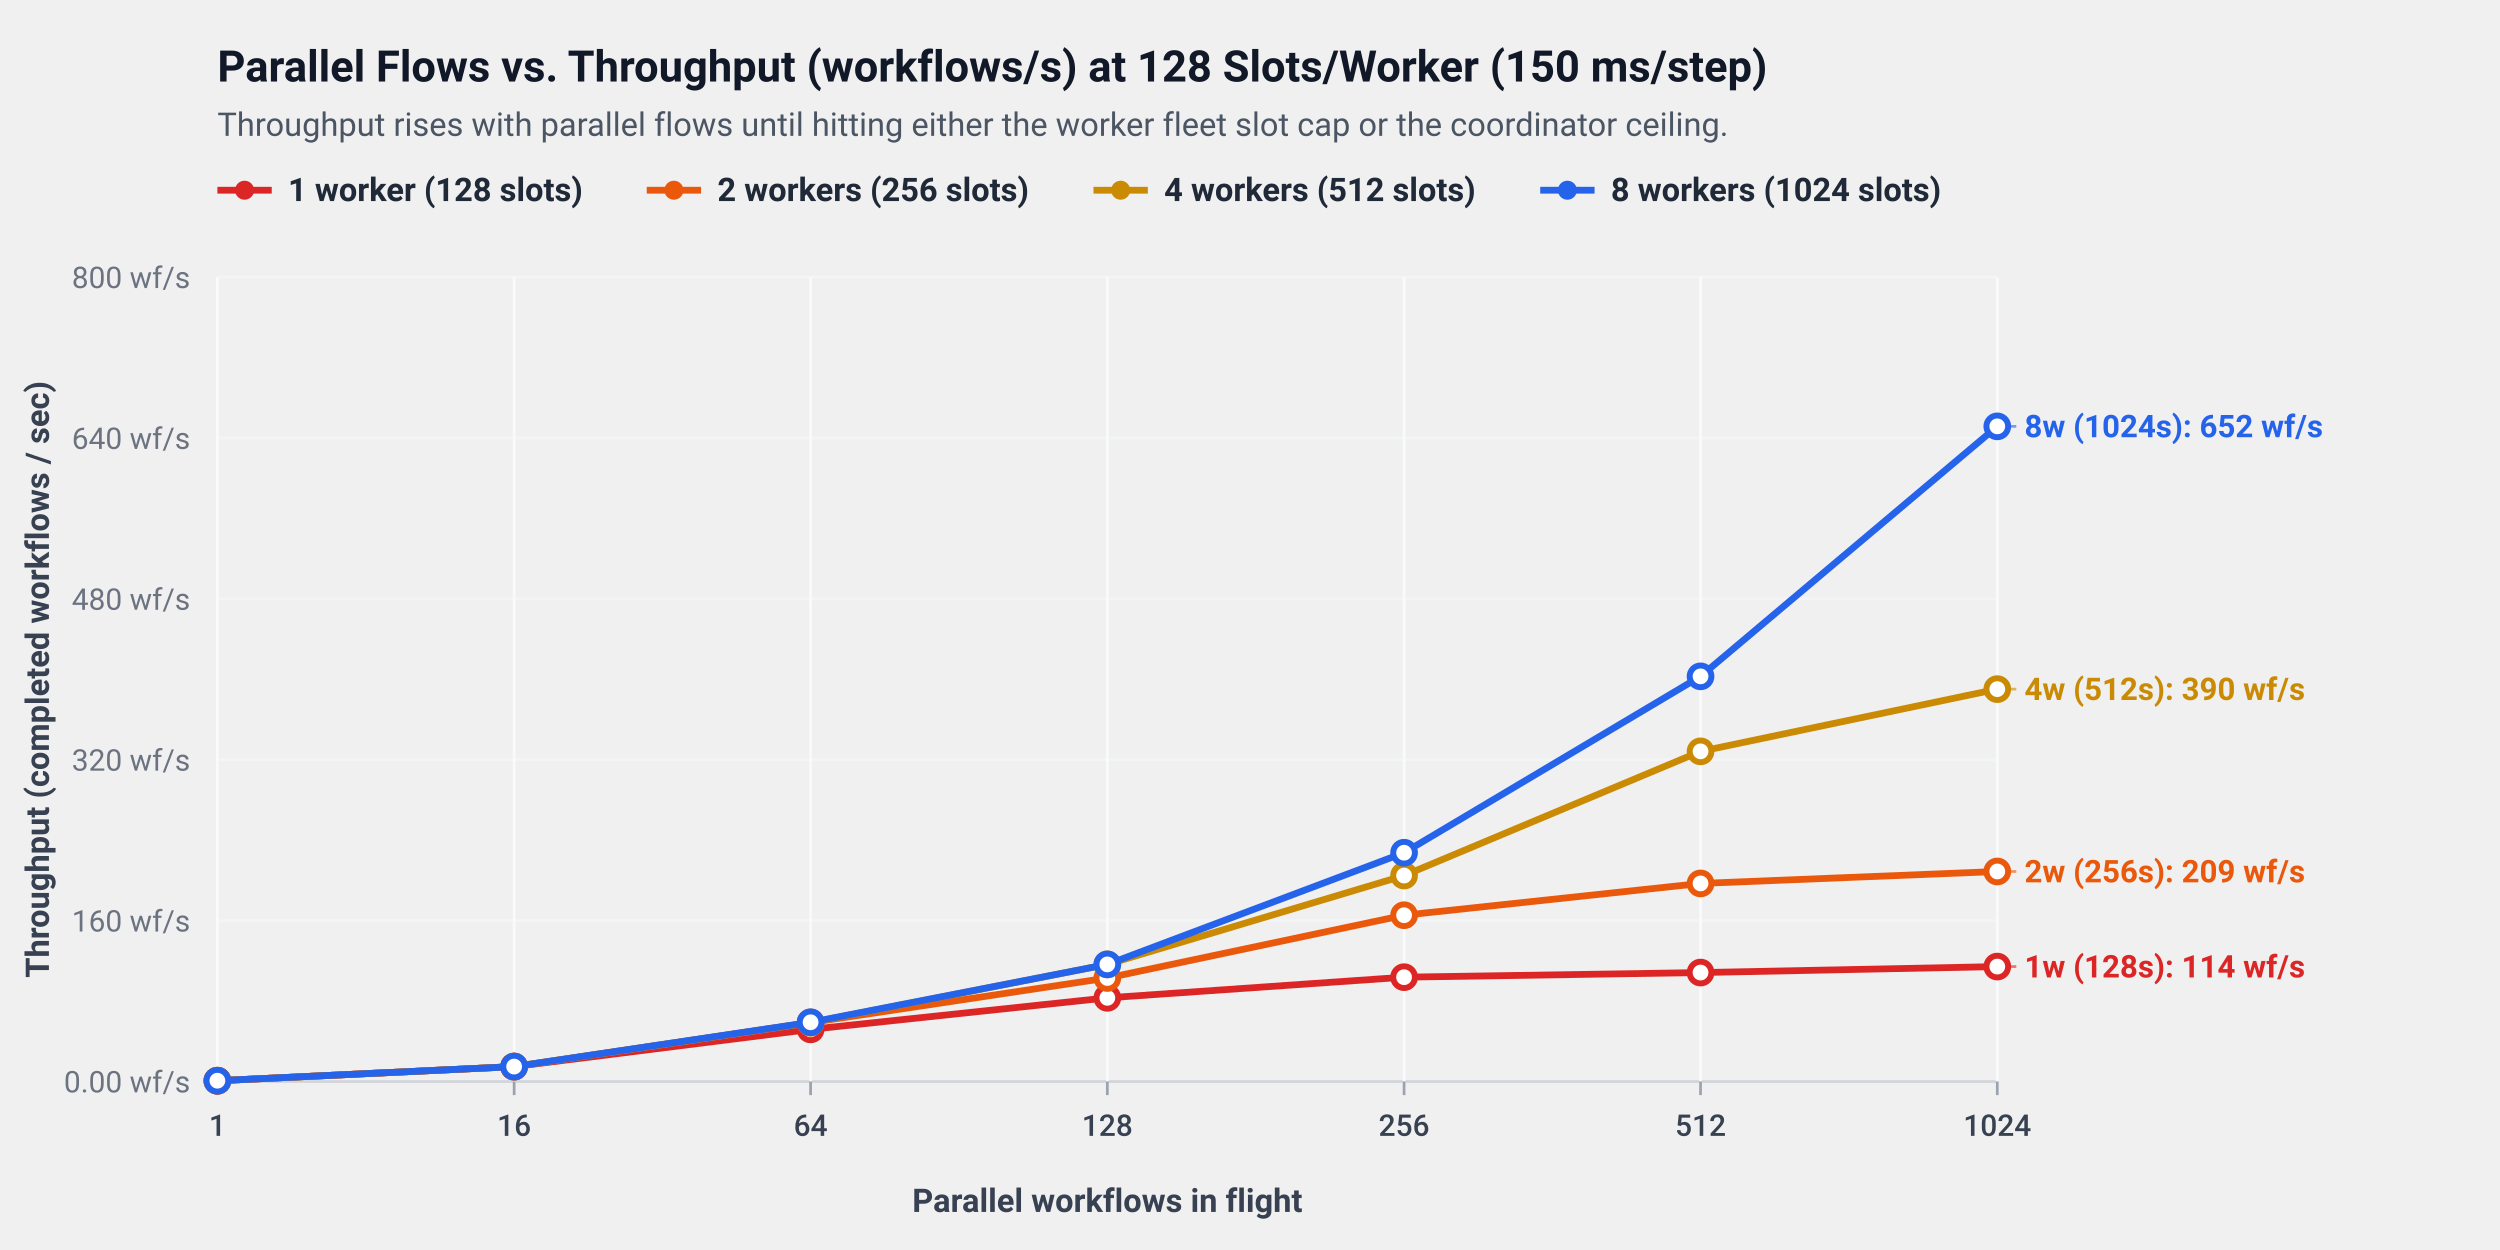
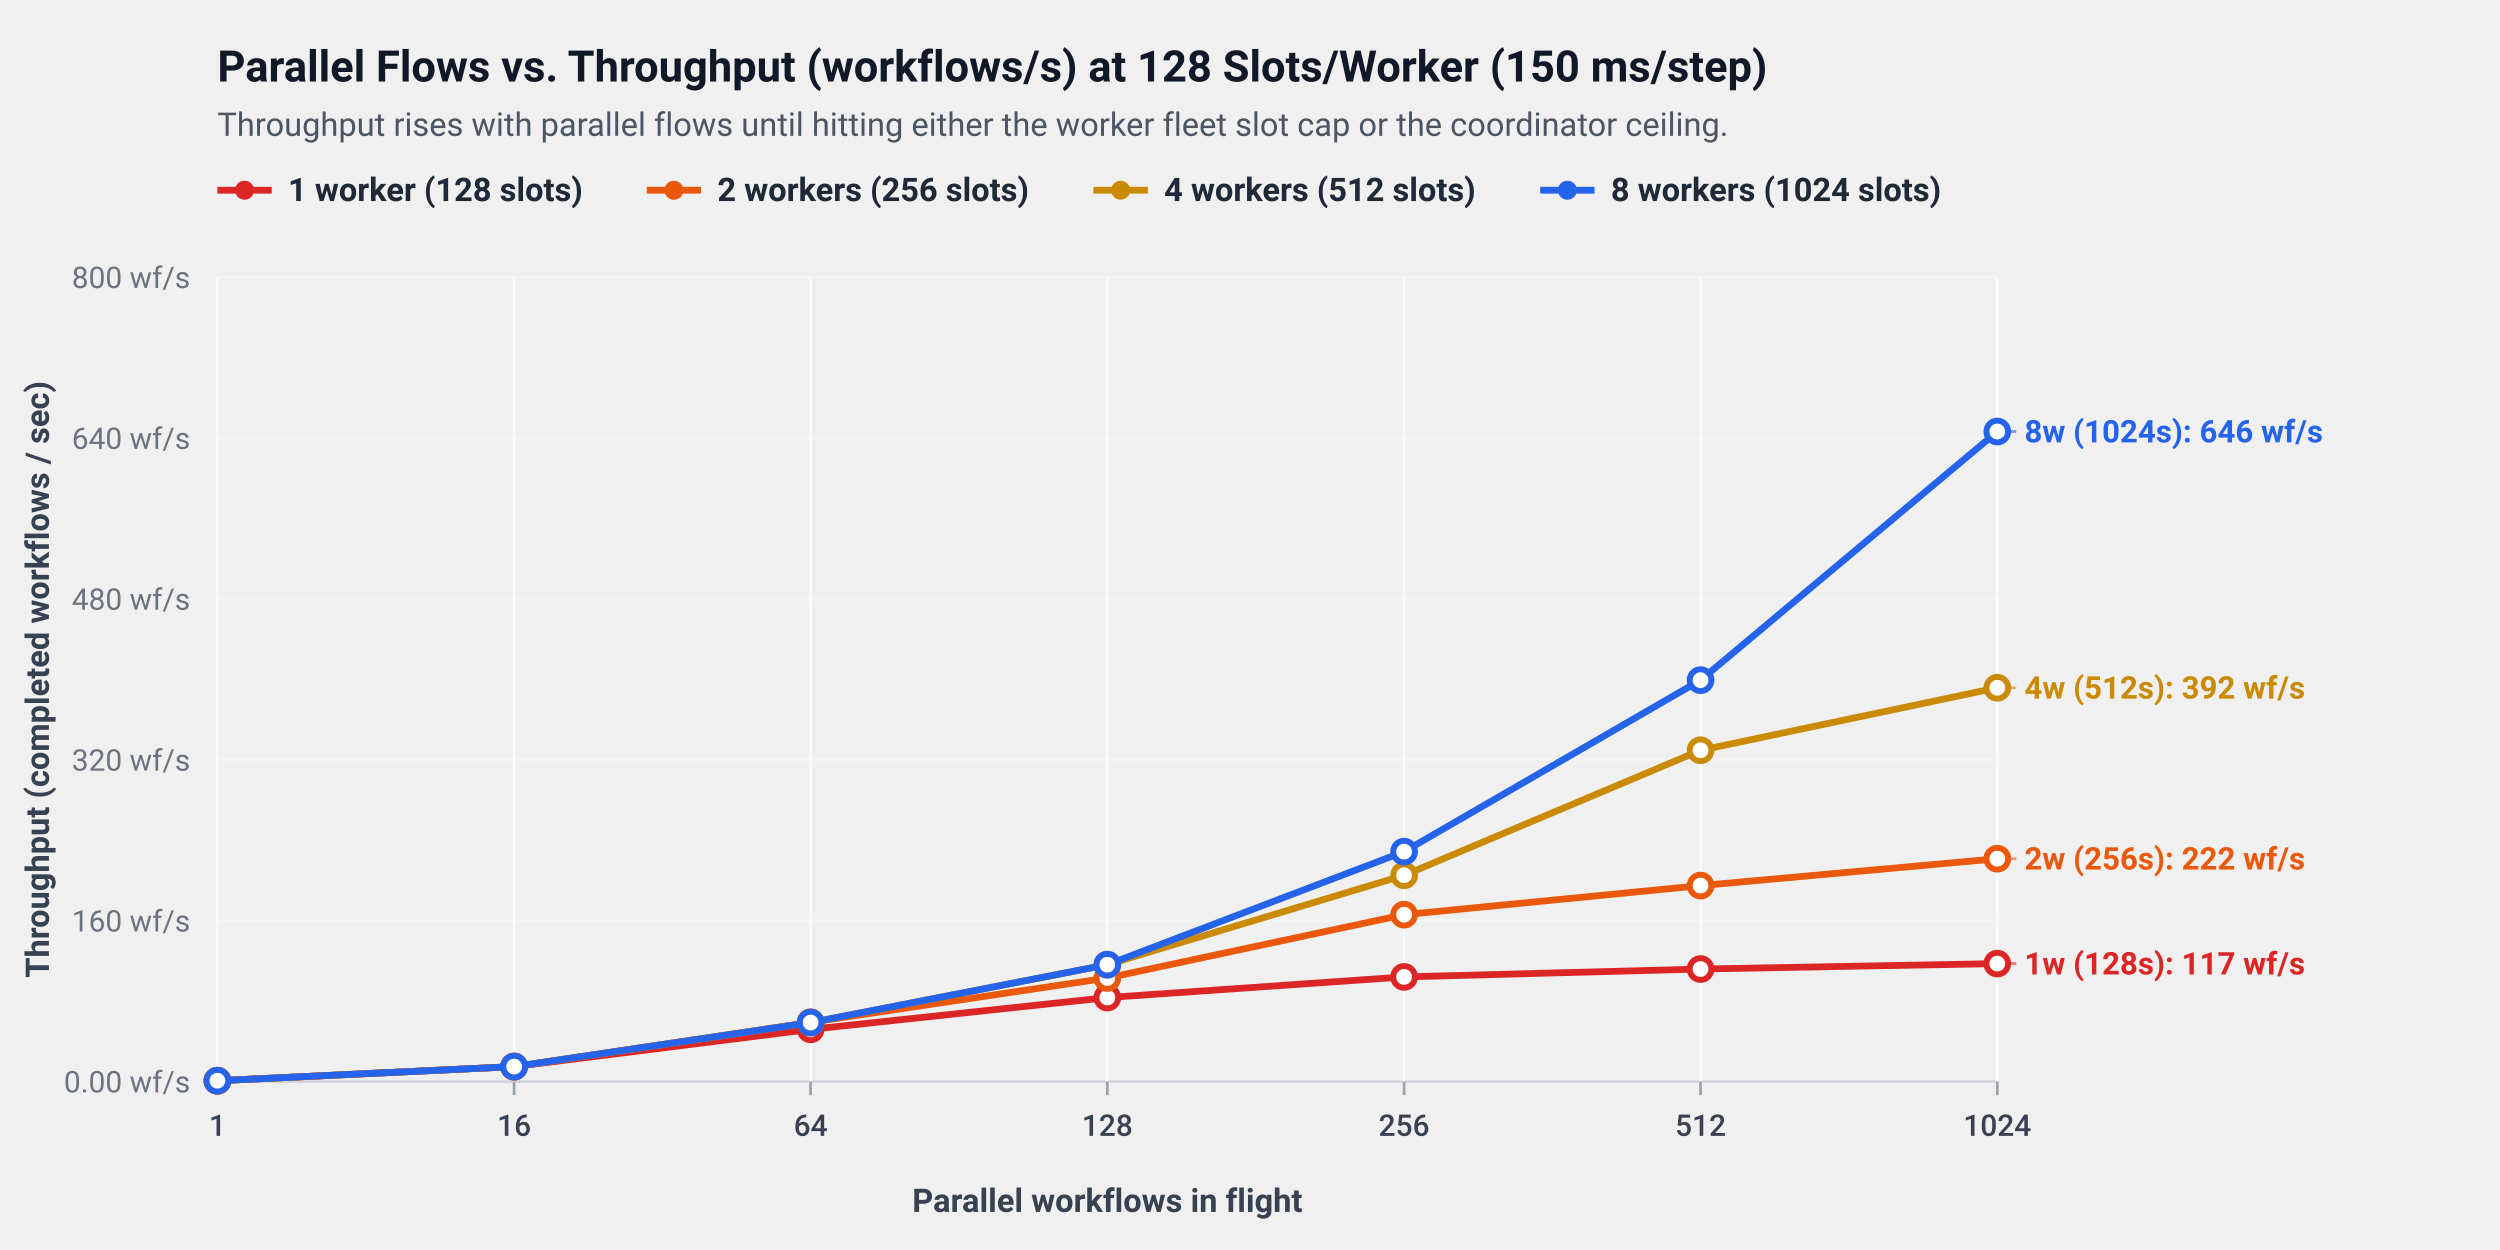
<svg xmlns="http://www.w3.org/2000/svg" viewBox="0 0 920 460" width="100%" style="font-family: -apple-system, BlinkMacSystemFont, 'Segoe UI', Roboto, Helvetica, Arial, sans-serif; background: #ffffff; border: 1px solid #e5e7eb; border-radius: 8px;">
  <text x="80" y="30" font-size="16" font-weight="700" fill="#111827">Parallel Flows vs. Throughput (workflows/s) at 128 Slots/Worker (150 ms/step)</text>
  <text x="80" y="50" font-size="12" fill="#4b5563">Throughput rises with parallel flows until hitting either the worker fleet slot cap or the coordinator ceiling.</text>
  <line x1="80.0" y1="70" x2="100.0" y2="70" stroke="#dc2626" stroke-width="2.5" />
  <circle cx="90.0" cy="70" r="3.5" fill="#dc2626" />
  <text x="106.0" y="74" font-size="12" font-weight="600" fill="#1f2937">1 worker (128 slots)</text>
  <line x1="238.0" y1="70" x2="258.0" y2="70" stroke="#ea580c" stroke-width="2.5" />
  <circle cx="248.0" cy="70" r="3.5" fill="#ea580c" />
  <text x="264.0" y="74" font-size="12" font-weight="600" fill="#1f2937">2 workers (256 slots)</text>
  <line x1="402.4" y1="70" x2="422.4" y2="70" stroke="#ca8a04" stroke-width="2.5" />
  <circle cx="412.4" cy="70" r="3.5" fill="#ca8a04" />
  <text x="428.4" y="74" font-size="12" font-weight="600" fill="#1f2937">4 workers (512 slots)</text>
  <line x1="566.8" y1="70" x2="586.8" y2="70" stroke="#2563eb" stroke-width="2.5" />
  <circle cx="576.8" cy="70" r="3.5" fill="#2563eb" />
  <text x="592.8" y="74" font-size="12" font-weight="600" fill="#1f2937">8 workers (1024 slots)</text>
  <line x1="80" y1="398.0" x2="735" y2="398.0" stroke="#d1d5db" stroke-width="1" />
  <text x="70" y="402.0" font-size="11" fill="#6b7280" text-anchor="end">0.00 wf/s</text>
  <line x1="80" y1="338.8" x2="735" y2="338.8" stroke="#f3f4f6" stroke-width="1" />
  <text x="70" y="342.8" font-size="11" fill="#6b7280" text-anchor="end">160 wf/s</text>
  <line x1="80" y1="279.6" x2="735" y2="279.6" stroke="#f3f4f6" stroke-width="1" />
  <text x="70" y="283.6" font-size="11" fill="#6b7280" text-anchor="end">320 wf/s</text>
  <line x1="80" y1="220.4" x2="735" y2="220.4" stroke="#f3f4f6" stroke-width="1" />
  <text x="70" y="224.4" font-size="11" fill="#6b7280" text-anchor="end">480 wf/s</text>
  <line x1="80" y1="161.2" x2="735" y2="161.2" stroke="#f3f4f6" stroke-width="1" />
  <text x="70" y="165.2" font-size="11" fill="#6b7280" text-anchor="end">640 wf/s</text>
  <line x1="80" y1="102.0" x2="735" y2="102.0" stroke="#f3f4f6" stroke-width="1" />
  <text x="70" y="106.0" font-size="11" fill="#6b7280" text-anchor="end">800 wf/s</text>
  <line x1="80.0" y1="102" x2="80.0" y2="398" stroke="#f9fafb" stroke-width="1" />
  <line x1="80.0" y1="398" x2="80.0" y2="403" stroke="#9ca3af" stroke-width="1" />
  <text x="80.0" y="418" font-size="11" font-weight="500" fill="#374151" text-anchor="middle">1</text>
  <line x1="189.2" y1="102" x2="189.2" y2="398" stroke="#f9fafb" stroke-width="1" />
  <line x1="189.2" y1="398" x2="189.2" y2="403" stroke="#9ca3af" stroke-width="1" />
  <text x="189.2" y="418" font-size="11" font-weight="500" fill="#374151" text-anchor="middle">16</text>
  <line x1="298.3" y1="102" x2="298.3" y2="398" stroke="#f9fafb" stroke-width="1" />
  <line x1="298.3" y1="398" x2="298.3" y2="403" stroke="#9ca3af" stroke-width="1" />
  <text x="298.3" y="418" font-size="11" font-weight="500" fill="#374151" text-anchor="middle">64</text>
  <line x1="407.5" y1="102" x2="407.5" y2="398" stroke="#f9fafb" stroke-width="1" />
  <line x1="407.5" y1="398" x2="407.5" y2="403" stroke="#9ca3af" stroke-width="1" />
  <text x="407.5" y="418" font-size="11" font-weight="500" fill="#374151" text-anchor="middle">128</text>
  <line x1="516.7" y1="102" x2="516.7" y2="398" stroke="#f9fafb" stroke-width="1" />
  <line x1="516.7" y1="398" x2="516.7" y2="403" stroke="#9ca3af" stroke-width="1" />
  <text x="516.7" y="418" font-size="11" font-weight="500" fill="#374151" text-anchor="middle">256</text>
  <line x1="625.8" y1="102" x2="625.8" y2="398" stroke="#f9fafb" stroke-width="1" />
  <line x1="625.8" y1="398" x2="625.8" y2="403" stroke="#9ca3af" stroke-width="1" />
  <text x="625.8" y="418" font-size="11" font-weight="500" fill="#374151" text-anchor="middle">512</text>
  <line x1="735.0" y1="102" x2="735.0" y2="398" stroke="#f9fafb" stroke-width="1" />
  <line x1="735.0" y1="398" x2="735.0" y2="403" stroke="#9ca3af" stroke-width="1" />
  <text x="735.0" y="418" font-size="11" font-weight="500" fill="#374151" text-anchor="middle">1024</text>
  <text x="407.5" y="446" font-size="12" font-weight="600" fill="#374151" text-anchor="middle">Parallel workflows in flight</text>
  <text x="18" y="250.0" font-size="12" font-weight="600" fill="#374151" text-anchor="middle" transform="rotate(-90 18 250.0)">Throughput (completed workflows / sec)</text>
-   <polyline fill="none" stroke="#dc2626" stroke-width="2.5" points="80.0,397.7 189.2,392.5 298.3,378.8 407.5,367.2 516.7,359.6 625.8,357.9 735.0,355.7" />
+   <polyline fill="none" stroke="#dc2626" stroke-width="2.5" points="80.0,397.7 189.2,392.5 298.3,378.8 407.5,367.1 516.7,359.5 625.8,356.6 735.0,354.6" />
  <circle cx="80.0" cy="397.7" r="4" fill="#ffffff" stroke="#dc2626" stroke-width="2.2" />
  <circle cx="189.2" cy="392.5" r="4" fill="#ffffff" stroke="#dc2626" stroke-width="2.2" />
  <circle cx="298.3" cy="378.8" r="4" fill="#ffffff" stroke="#dc2626" stroke-width="2.2" />
-   <circle cx="407.5" cy="367.2" r="4" fill="#ffffff" stroke="#dc2626" stroke-width="2.2" />
-   <circle cx="516.7" cy="359.6" r="4" fill="#ffffff" stroke="#dc2626" stroke-width="2.2" />
-   <circle cx="625.8" cy="357.9" r="4" fill="#ffffff" stroke="#dc2626" stroke-width="2.2" />
-   <circle cx="735.0" cy="355.7" r="4" fill="#ffffff" stroke="#dc2626" stroke-width="2.2" />
-   <polyline fill="none" stroke="#ea580c" stroke-width="2.5" points="80.0,397.7 189.2,392.5 298.3,376.3 407.5,359.9 516.7,336.8 625.8,325.1 735.0,320.7" />
+   <circle cx="407.5" cy="367.1" r="4" fill="#ffffff" stroke="#dc2626" stroke-width="2.2" />
+   <circle cx="516.7" cy="359.5" r="4" fill="#ffffff" stroke="#dc2626" stroke-width="2.2" />
+   <circle cx="625.8" cy="356.6" r="4" fill="#ffffff" stroke="#dc2626" stroke-width="2.2" />
+   <circle cx="735.0" cy="354.6" r="4" fill="#ffffff" stroke="#dc2626" stroke-width="2.2" />
+   <polyline fill="none" stroke="#ea580c" stroke-width="2.5" points="80.0,397.7 189.2,392.5 298.3,376.2 407.5,359.9 516.7,336.6 625.8,325.9 735.0,316.0" />
  <circle cx="80.0" cy="397.7" r="4" fill="#ffffff" stroke="#ea580c" stroke-width="2.2" />
  <circle cx="189.2" cy="392.5" r="4" fill="#ffffff" stroke="#ea580c" stroke-width="2.2" />
-   <circle cx="298.3" cy="376.3" r="4" fill="#ffffff" stroke="#ea580c" stroke-width="2.2" />
+   <circle cx="298.3" cy="376.2" r="4" fill="#ffffff" stroke="#ea580c" stroke-width="2.2" />
  <circle cx="407.5" cy="359.9" r="4" fill="#ffffff" stroke="#ea580c" stroke-width="2.2" />
-   <circle cx="516.7" cy="336.8" r="4" fill="#ffffff" stroke="#ea580c" stroke-width="2.2" />
-   <circle cx="625.8" cy="325.1" r="4" fill="#ffffff" stroke="#ea580c" stroke-width="2.2" />
-   <circle cx="735.0" cy="320.7" r="4" fill="#ffffff" stroke="#ea580c" stroke-width="2.2" />
-   <polyline fill="none" stroke="#ca8a04" stroke-width="2.5" points="80.0,397.7 189.2,392.5 298.3,376.3 407.5,354.9 516.7,322.2 625.8,276.5 735.0,253.6" />
+   <circle cx="516.7" cy="336.6" r="4" fill="#ffffff" stroke="#ea580c" stroke-width="2.2" />
+   <circle cx="625.8" cy="325.9" r="4" fill="#ffffff" stroke="#ea580c" stroke-width="2.2" />
+   <circle cx="735.0" cy="316.0" r="4" fill="#ffffff" stroke="#ea580c" stroke-width="2.2" />
+   <polyline fill="none" stroke="#ca8a04" stroke-width="2.5" points="80.0,397.7 189.2,392.5 298.3,376.3 407.5,355.0 516.7,322.1 625.8,276.1 735.0,253.1" />
  <circle cx="80.0" cy="397.7" r="4" fill="#ffffff" stroke="#ca8a04" stroke-width="2.2" />
  <circle cx="189.2" cy="392.5" r="4" fill="#ffffff" stroke="#ca8a04" stroke-width="2.2" />
  <circle cx="298.3" cy="376.3" r="4" fill="#ffffff" stroke="#ca8a04" stroke-width="2.2" />
-   <circle cx="407.5" cy="354.9" r="4" fill="#ffffff" stroke="#ca8a04" stroke-width="2.2" />
-   <circle cx="516.7" cy="322.2" r="4" fill="#ffffff" stroke="#ca8a04" stroke-width="2.2" />
-   <circle cx="625.8" cy="276.5" r="4" fill="#ffffff" stroke="#ca8a04" stroke-width="2.2" />
-   <circle cx="735.0" cy="253.6" r="4" fill="#ffffff" stroke="#ca8a04" stroke-width="2.2" />
-   <polyline fill="none" stroke="#2563eb" stroke-width="2.5" points="80.0,397.7 189.2,392.5 298.3,376.2 407.5,354.9 516.7,313.8 625.8,248.9 735.0,156.9" />
+   <circle cx="407.5" cy="355.0" r="4" fill="#ffffff" stroke="#ca8a04" stroke-width="2.2" />
+   <circle cx="516.7" cy="322.1" r="4" fill="#ffffff" stroke="#ca8a04" stroke-width="2.2" />
+   <circle cx="625.8" cy="276.1" r="4" fill="#ffffff" stroke="#ca8a04" stroke-width="2.2" />
+   <circle cx="735.0" cy="253.1" r="4" fill="#ffffff" stroke="#ca8a04" stroke-width="2.2" />
+   <polyline fill="none" stroke="#2563eb" stroke-width="2.5" points="80.0,397.7 189.2,392.5 298.3,376.3 407.5,355.0 516.7,313.4 625.8,250.3 735.0,158.8" />
  <circle cx="80.0" cy="397.7" r="4" fill="#ffffff" stroke="#2563eb" stroke-width="2.2" />
  <circle cx="189.2" cy="392.5" r="4" fill="#ffffff" stroke="#2563eb" stroke-width="2.2" />
-   <circle cx="298.3" cy="376.2" r="4" fill="#ffffff" stroke="#2563eb" stroke-width="2.2" />
-   <circle cx="407.5" cy="354.9" r="4" fill="#ffffff" stroke="#2563eb" stroke-width="2.2" />
-   <circle cx="516.7" cy="313.8" r="4" fill="#ffffff" stroke="#2563eb" stroke-width="2.2" />
-   <circle cx="625.8" cy="248.9" r="4" fill="#ffffff" stroke="#2563eb" stroke-width="2.2" />
-   <circle cx="735.0" cy="156.9" r="4" fill="#ffffff" stroke="#2563eb" stroke-width="2.2" />
-   <line x1="740.0" y1="156.9" x2="742.0" y2="156.9" stroke="#2563eb" stroke-width="1" stroke-opacity="0.6" />
-   <text x="745.0" y="160.9" font-size="11.5" font-weight="600" fill="#2563eb">8w (1024s): 652 wf/s</text>
-   <line x1="740.0" y1="253.6" x2="742.0" y2="253.6" stroke="#ca8a04" stroke-width="1" stroke-opacity="0.6" />
-   <text x="745.0" y="257.6" font-size="11.5" font-weight="600" fill="#ca8a04">4w (512s): 390 wf/s</text>
-   <line x1="740.0" y1="320.7" x2="742.0" y2="320.7" stroke="#ea580c" stroke-width="1" stroke-opacity="0.6" />
-   <text x="745.0" y="324.7" font-size="11.5" font-weight="600" fill="#ea580c">2w (256s): 209 wf/s</text>
-   <line x1="740.0" y1="355.7" x2="742.0" y2="355.7" stroke="#dc2626" stroke-width="1" stroke-opacity="0.6" />
-   <text x="745.0" y="359.7" font-size="11.5" font-weight="600" fill="#dc2626">1w (128s): 114 wf/s</text>
+   <circle cx="298.3" cy="376.3" r="4" fill="#ffffff" stroke="#2563eb" stroke-width="2.2" />
+   <circle cx="407.5" cy="355.0" r="4" fill="#ffffff" stroke="#2563eb" stroke-width="2.2" />
+   <circle cx="516.7" cy="313.4" r="4" fill="#ffffff" stroke="#2563eb" stroke-width="2.2" />
+   <circle cx="625.8" cy="250.3" r="4" fill="#ffffff" stroke="#2563eb" stroke-width="2.2" />
+   <circle cx="735.0" cy="158.8" r="4" fill="#ffffff" stroke="#2563eb" stroke-width="2.2" />
+   <line x1="740.0" y1="158.8" x2="742.0" y2="158.8" stroke="#2563eb" stroke-width="1" stroke-opacity="0.6" />
+   <text x="745.0" y="162.8" font-size="11.5" font-weight="600" fill="#2563eb">8w (1024s): 646 wf/s</text>
+   <line x1="740.0" y1="253.1" x2="742.0" y2="253.1" stroke="#ca8a04" stroke-width="1" stroke-opacity="0.6" />
+   <text x="745.0" y="257.1" font-size="11.5" font-weight="600" fill="#ca8a04">4w (512s): 392 wf/s</text>
+   <line x1="740.0" y1="316.0" x2="742.0" y2="316.0" stroke="#ea580c" stroke-width="1" stroke-opacity="0.6" />
+   <text x="745.0" y="320.0" font-size="11.5" font-weight="600" fill="#ea580c">2w (256s): 222 wf/s</text>
+   <line x1="740.0" y1="354.6" x2="742.0" y2="354.6" stroke="#dc2626" stroke-width="1" stroke-opacity="0.6" />
+   <text x="745.0" y="358.6" font-size="11.5" font-weight="600" fill="#dc2626">1w (128s): 117 wf/s</text>
</svg>
